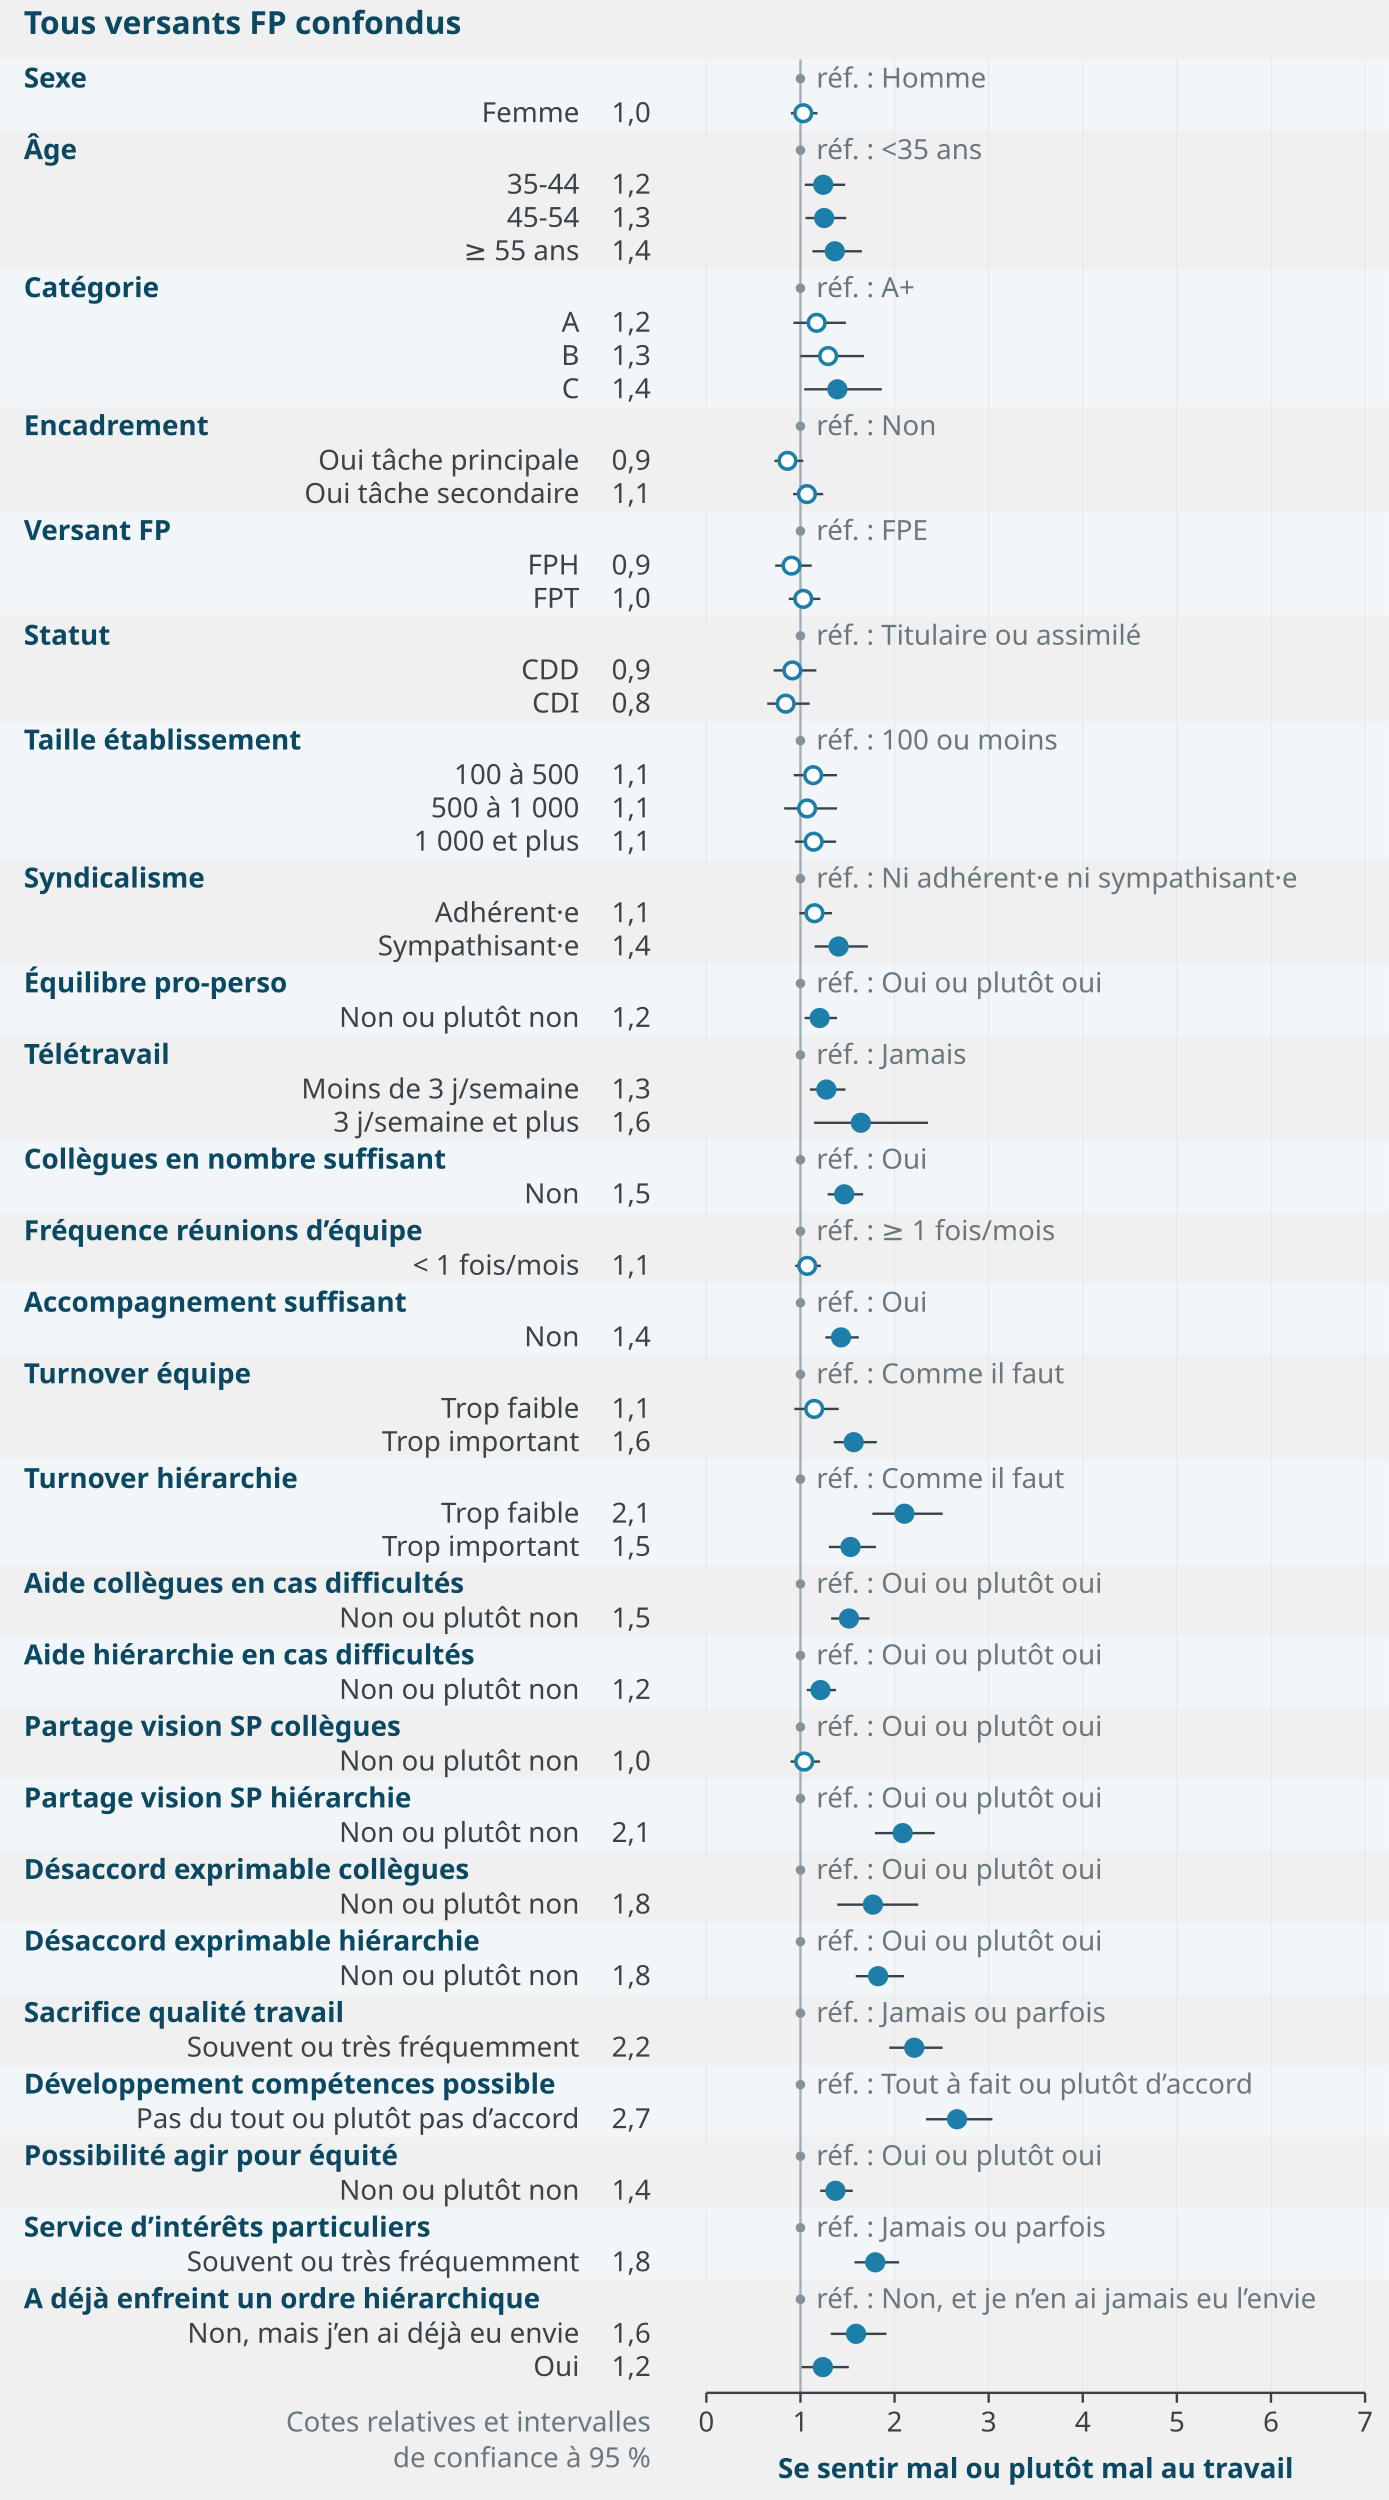
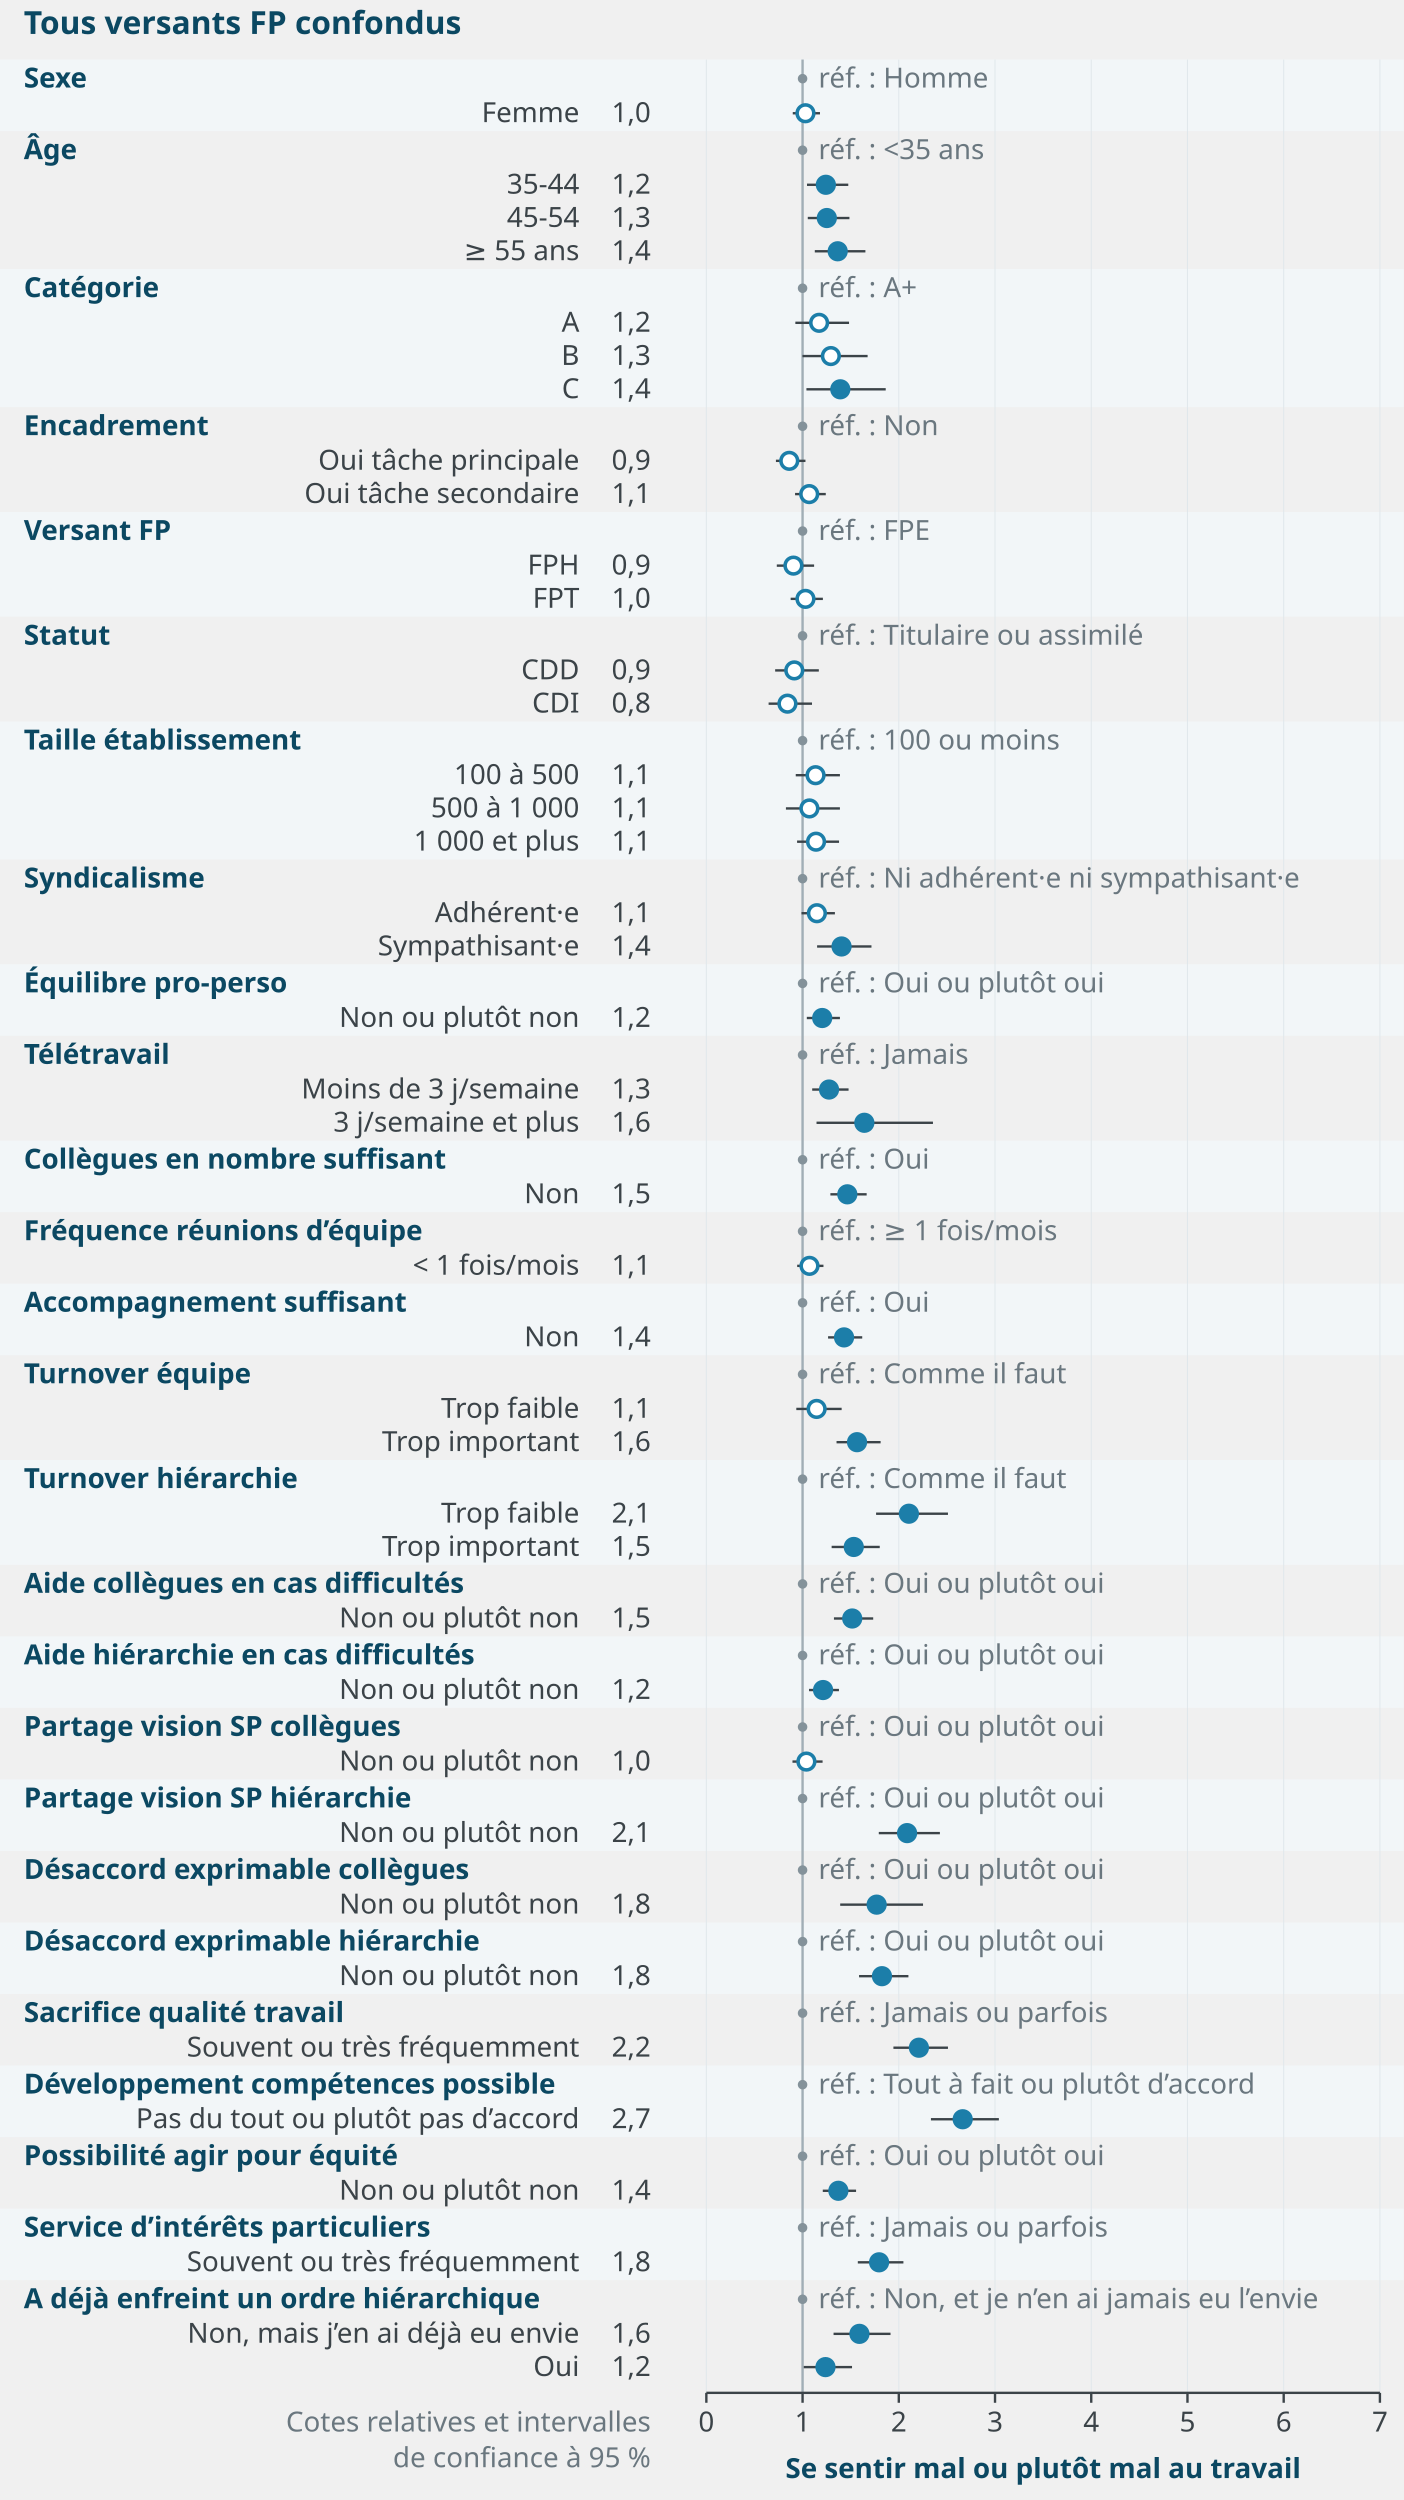
- <svg xmlns="http://www.w3.org/2000/svg" fill="currentColor" font-family="system-ui, sans-serif" font-size="10" text-anchor="middle" width="350pt" height="630pt" viewBox="0 0 350 630" style="font-family: Poppins-Regular, Poppins; font-size: 7px; background: none;">
+ <svg xmlns="http://www.w3.org/2000/svg" fill="currentColor" font-family="system-ui, sans-serif" font-size="10" text-anchor="middle" width="353.738pt" height="630pt" viewBox="0 0 353.738 630" style="font-family: Poppins-Regular, Poppins; font-size: 7px; background: none;">
  <g aria-label="rect" fill="#F2F6F8">
-     <rect x="0" y="15" width="350" height="18.027" />
-     <rect x="0" y="67.811" width="350" height="34.784" />
-     <rect x="0" y="129" width="350" height="26.405" />
-     <rect x="0" y="181.811" width="350" height="34.784" />
-     <rect x="0" y="243" width="350" height="18.027" />
-     <rect x="0" y="287.432" width="350" height="18.027" />
-     <rect x="0" y="323.486" width="350" height="18.027" />
-     <rect x="0" y="367.919" width="350" height="26.405" />
-     <rect x="0" y="412.351" width="350" height="18.027" />
-     <rect x="0" y="448.405" width="350" height="18.027" />
-     <rect x="0" y="484.459" width="350" height="18.027" />
-     <rect x="0" y="520.514" width="350" height="18.027" />
-     <rect x="0" y="556.568" width="350" height="18.027" />
+     <rect x="0" y="15" width="353.738" height="18.027" />
+     <rect x="0" y="67.811" width="353.738" height="34.784" />
+     <rect x="0" y="129" width="353.738" height="26.405" />
+     <rect x="0" y="181.811" width="353.738" height="34.784" />
+     <rect x="0" y="243" width="353.738" height="18.027" />
+     <rect x="0" y="287.432" width="353.738" height="18.027" />
+     <rect x="0" y="323.486" width="353.738" height="18.027" />
+     <rect x="0" y="367.919" width="353.738" height="26.405" />
+     <rect x="0" y="412.351" width="353.738" height="18.027" />
+     <rect x="0" y="448.405" width="353.738" height="18.027" />
+     <rect x="0" y="484.459" width="353.738" height="18.027" />
+     <rect x="0" y="520.514" width="353.738" height="18.027" />
+     <rect x="0" y="556.568" width="353.738" height="18.027" />
  </g>
  <g aria-label="rule" stroke="#E0E7EB" stroke-width="0.25">
    <line x1="178" x2="178" y1="15" y2="603" />
-     <line x1="225.429" x2="225.429" y1="15" y2="603" />
-     <line x1="249.143" x2="249.143" y1="15" y2="603" />
-     <line x1="272.857" x2="272.857" y1="15" y2="603" />
-     <line x1="296.571" x2="296.571" y1="15" y2="603" />
-     <line x1="320.286" x2="320.286" y1="15" y2="603" />
-     <line x1="344" x2="344" y1="15" y2="603" />
+     <line x1="226.497" x2="226.497" y1="15" y2="603" />
+     <line x1="250.745" x2="250.745" y1="15" y2="603" />
+     <line x1="274.993" x2="274.993" y1="15" y2="603" />
+     <line x1="299.241" x2="299.241" y1="15" y2="603" />
+     <line x1="323.49" x2="323.49" y1="15" y2="603" />
+     <line x1="347.738" x2="347.738" y1="15" y2="603" />
  </g>
  <g aria-label="rule" stroke="#A1AEB6" stroke-width="0.6">
-     <line x1="201.714" x2="201.714" y1="15" y2="603" />
+     <line x1="202.248" x2="202.248" y1="15" y2="603" />
  </g>
  <g aria-label="dot" fill="#84929A">
-     <circle cx="201.714" cy="19.824" r="1.2" />
-     <circle cx="201.714" cy="37.851" r="1.2" />
-     <circle cx="201.714" cy="72.635" r="1.2" />
-     <circle cx="201.714" cy="107.419" r="1.2" />
-     <circle cx="201.714" cy="133.824" r="1.2" />
-     <circle cx="201.714" cy="160.23" r="1.2" />
-     <circle cx="201.714" cy="186.635" r="1.2" />
-     <circle cx="201.714" cy="221.419" r="1.2" />
-     <circle cx="201.714" cy="247.824" r="1.2" />
-     <circle cx="201.714" cy="265.851" r="1.2" />
-     <circle cx="201.714" cy="292.257" r="1.2" />
-     <circle cx="201.714" cy="310.284" r="1.2" />
-     <circle cx="201.714" cy="328.311" r="1.2" />
-     <circle cx="201.714" cy="346.338" r="1.2" />
-     <circle cx="201.714" cy="372.743" r="1.2" />
-     <circle cx="201.714" cy="399.149" r="1.2" />
-     <circle cx="201.714" cy="417.176" r="1.2" />
-     <circle cx="201.714" cy="435.203" r="1.2" />
-     <circle cx="201.714" cy="453.23" r="1.2" />
-     <circle cx="201.714" cy="471.257" r="1.2" />
-     <circle cx="201.714" cy="489.284" r="1.2" />
-     <circle cx="201.714" cy="507.311" r="1.2" />
-     <circle cx="201.714" cy="525.338" r="1.2" />
-     <circle cx="201.714" cy="543.365" r="1.2" />
-     <circle cx="201.714" cy="561.392" r="1.2" />
-     <circle cx="201.714" cy="579.419" r="1.2" />
+     <circle cx="202.248" cy="19.824" r="1.2" />
+     <circle cx="202.248" cy="37.851" r="1.2" />
+     <circle cx="202.248" cy="72.635" r="1.2" />
+     <circle cx="202.248" cy="107.419" r="1.2" />
+     <circle cx="202.248" cy="133.824" r="1.2" />
+     <circle cx="202.248" cy="160.23" r="1.2" />
+     <circle cx="202.248" cy="186.635" r="1.2" />
+     <circle cx="202.248" cy="221.419" r="1.2" />
+     <circle cx="202.248" cy="247.824" r="1.2" />
+     <circle cx="202.248" cy="265.851" r="1.2" />
+     <circle cx="202.248" cy="292.257" r="1.2" />
+     <circle cx="202.248" cy="310.284" r="1.2" />
+     <circle cx="202.248" cy="328.311" r="1.2" />
+     <circle cx="202.248" cy="346.338" r="1.2" />
+     <circle cx="202.248" cy="372.743" r="1.2" />
+     <circle cx="202.248" cy="399.149" r="1.2" />
+     <circle cx="202.248" cy="417.176" r="1.2" />
+     <circle cx="202.248" cy="435.203" r="1.2" />
+     <circle cx="202.248" cy="453.23" r="1.2" />
+     <circle cx="202.248" cy="471.257" r="1.2" />
+     <circle cx="202.248" cy="489.284" r="1.2" />
+     <circle cx="202.248" cy="507.311" r="1.2" />
+     <circle cx="202.248" cy="525.338" r="1.2" />
+     <circle cx="202.248" cy="543.365" r="1.2" />
+     <circle cx="202.248" cy="561.392" r="1.2" />
+     <circle cx="202.248" cy="579.419" r="1.2" />
  </g>
  <g aria-label="rule" stroke="#3B4348" stroke-width="0.6">
-     <line x1="199.295" x2="206.007" y1="28.538" y2="28.538" />
-     <line x1="202.805" x2="212.979" y1="46.565" y2="46.565" />
-     <line x1="202.995" x2="213.263" y1="54.943" y2="54.943" />
-     <line x1="204.726" x2="217.2" y1="63.322" y2="63.322" />
-     <line x1="199.936" x2="213.168" y1="81.349" y2="81.349" />
-     <line x1="201.691" x2="217.745" y1="89.727" y2="89.727" />
-     <line x1="202.663" x2="222.203" y1="98.105" y2="98.105" />
-     <line x1="195.145" x2="202.426" y1="116.132" y2="116.132" />
-     <line x1="199.865" x2="207.429" y1="124.511" y2="124.511" />
-     <line x1="195.359" x2="204.56" y1="142.538" y2="142.538" />
-     <line x1="198.774" x2="206.718" y1="150.916" y2="150.916" />
-     <line x1="194.956" x2="205.722" y1="168.943" y2="168.943" />
-     <line x1="193.343" x2="204.038" y1="177.322" y2="177.322" />
-     <line x1="200.031" x2="210.915" y1="195.349" y2="195.349" />
-     <line x1="197.612" x2="210.915" y1="203.727" y2="203.727" />
-     <line x1="200.363" x2="210.702" y1="212.105" y2="212.105" />
-     <line x1="201.453" x2="209.682" y1="230.132" y2="230.132" />
-     <line x1="205.295" x2="218.694" y1="238.511" y2="238.511" />
-     <line x1="202.758" x2="210.915" y1="256.538" y2="256.538" />
-     <line x1="204.086" x2="213.05" y1="274.565" y2="274.565" />
-     <line x1="205.153" x2="233.847" y1="282.943" y2="282.943" />
-     <line x1="208.568" x2="217.508" y1="300.97" y2="300.97" />
-     <line x1="200.386" x2="206.86" y1="318.997" y2="318.997" />
-     <line x1="207.999" x2="216.417" y1="337.024" y2="337.024" />
-     <line x1="200.173" x2="211.342" y1="355.051" y2="355.051" />
-     <line x1="210.085" x2="220.947" y1="363.43" y2="363.43" />
-     <line x1="219.832" x2="237.547" y1="381.457" y2="381.457" />
-     <line x1="208.876" x2="220.733" y1="389.835" y2="389.835" />
-     <line x1="209.445" x2="219.121" y1="407.862" y2="407.862" />
-     <line x1="203.303" x2="210.678" y1="425.889" y2="425.889" />
-     <line x1="199.224" x2="206.647" y1="443.916" y2="443.916" />
-     <line x1="220.496" x2="235.555" y1="461.943" y2="461.943" />
-     <line x1="210.987" x2="231.405" y1="479.97" y2="479.97" />
-     <line x1="215.635" x2="227.8" y1="497.997" y2="497.997" />
-     <line x1="224.101" x2="237.547" y1="516.024" y2="516.024" />
-     <line x1="233.349" x2="250.091" y1="534.051" y2="534.051" />
-     <line x1="206.694" x2="214.899" y1="552.078" y2="552.078" />
-     <line x1="215.326" x2="226.567" y1="570.105" y2="570.105" />
-     <line x1="209.35" x2="223.389" y1="588.132" y2="588.132" />
-     <line x1="201.999" x2="213.903" y1="596.511" y2="596.511" />
+     <line x1="199.775" x2="206.637" y1="28.538" y2="28.538" />
+     <line x1="203.364" x2="213.766" y1="46.565" y2="46.565" />
+     <line x1="203.558" x2="214.057" y1="54.943" y2="54.943" />
+     <line x1="205.328" x2="218.082" y1="63.322" y2="63.322" />
+     <line x1="200.43" x2="213.96" y1="81.349" y2="81.349" />
+     <line x1="202.224" x2="218.64" y1="89.727" y2="89.727" />
+     <line x1="203.218" x2="223.199" y1="98.105" y2="98.105" />
+     <line x1="195.532" x2="202.976" y1="116.132" y2="116.132" />
+     <line x1="200.357" x2="208.092" y1="124.511" y2="124.511" />
+     <line x1="195.75" x2="205.158" y1="142.538" y2="142.538" />
+     <line x1="199.241" x2="207.365" y1="150.916" y2="150.916" />
+     <line x1="195.338" x2="206.346" y1="168.943" y2="168.943" />
+     <line x1="193.689" x2="204.625" y1="177.322" y2="177.322" />
+     <line x1="200.527" x2="211.657" y1="195.349" y2="195.349" />
+     <line x1="198.053" x2="211.657" y1="203.727" y2="203.727" />
+     <line x1="200.866" x2="211.438" y1="212.105" y2="212.105" />
+     <line x1="201.982" x2="210.396" y1="230.132" y2="230.132" />
+     <line x1="205.91" x2="219.61" y1="238.511" y2="238.511" />
+     <line x1="203.315" x2="211.657" y1="256.538" y2="256.538" />
+     <line x1="204.673" x2="213.839" y1="274.565" y2="274.565" />
+     <line x1="205.764" x2="235.105" y1="282.943" y2="282.943" />
+     <line x1="209.256" x2="218.398" y1="300.97" y2="300.97" />
+     <line x1="200.89" x2="207.51" y1="318.997" y2="318.997" />
+     <line x1="208.674" x2="217.282" y1="337.024" y2="337.024" />
+     <line x1="200.672" x2="212.093" y1="355.051" y2="355.051" />
+     <line x1="210.808" x2="221.914" y1="363.43" y2="363.43" />
+     <line x1="220.774" x2="238.887" y1="381.457" y2="381.457" />
+     <line x1="209.571" x2="221.695" y1="389.835" y2="389.835" />
+     <line x1="210.153" x2="220.047" y1="407.862" y2="407.862" />
+     <line x1="203.873" x2="211.414" y1="425.889" y2="425.889" />
+     <line x1="199.702" x2="207.292" y1="443.916" y2="443.916" />
+     <line x1="221.453" x2="236.851" y1="461.943" y2="461.943" />
+     <line x1="211.729" x2="232.607" y1="479.97" y2="479.97" />
+     <line x1="216.482" x2="228.921" y1="497.997" y2="497.997" />
+     <line x1="225.139" x2="238.887" y1="516.024" y2="516.024" />
+     <line x1="234.595" x2="251.715" y1="534.051" y2="534.051" />
+     <line x1="207.34" x2="215.73" y1="552.078" y2="552.078" />
+     <line x1="216.167" x2="227.66" y1="570.105" y2="570.105" />
+     <line x1="210.056" x2="224.411" y1="588.132" y2="588.132" />
+     <line x1="202.539" x2="214.712" y1="596.511" y2="596.511" />
  </g>
  <g aria-label="dot" stroke="#1C7EA9" stroke-width="0.9">
-     <circle cx="202.426" cy="28.538" r="2.1" fill="#FFFFFF" />
-     <circle cx="207.453" cy="46.565" r="2.1" fill="#1C7EA9" />
-     <circle cx="207.69" cy="54.943" r="2.1" fill="#1C7EA9" />
-     <circle cx="210.37" cy="63.322" r="2.1" fill="#1C7EA9" />
-     <circle cx="205.793" cy="81.349" r="2.1" fill="#FFFFFF" />
-     <circle cx="208.686" cy="89.727" r="2.1" fill="#FFFFFF" />
-     <circle cx="211.01" cy="98.105" r="2.1" fill="#1C7EA9" />
-     <circle cx="198.442" cy="116.132" r="2.1" fill="#FFFFFF" />
-     <circle cx="203.351" cy="124.511" r="2.1" fill="#FFFFFF" />
-     <circle cx="199.461" cy="142.538" r="2.1" fill="#FFFFFF" />
-     <circle cx="202.426" cy="150.916" r="2.1" fill="#FFFFFF" />
-     <circle cx="199.675" cy="168.943" r="2.1" fill="#FFFFFF" />
-     <circle cx="197.991" cy="177.322" r="2.1" fill="#FFFFFF" />
-     <circle cx="204.916" cy="195.349" r="2.1" fill="#FFFFFF" />
-     <circle cx="203.398" cy="203.727" r="2.1" fill="#FFFFFF" />
-     <circle cx="205.034" cy="212.105" r="2.1" fill="#FFFFFF" />
-     <circle cx="205.248" cy="230.132" r="2.1" fill="#FFFFFF" />
-     <circle cx="211.319" cy="238.511" r="2.1" fill="#1C7EA9" />
-     <circle cx="206.552" cy="256.538" r="2.1" fill="#1C7EA9" />
-     <circle cx="208.236" cy="274.565" r="2.1" fill="#1C7EA9" />
-     <circle cx="216.939" cy="282.943" r="2.1" fill="#1C7EA9" />
-     <circle cx="212.741" cy="300.97" r="2.1" fill="#1C7EA9" />
-     <circle cx="203.422" cy="318.997" r="2.1" fill="#FFFFFF" />
-     <circle cx="211.935" cy="337.024" r="2.1" fill="#1C7EA9" />
-     <circle cx="205.177" cy="355.051" r="2.1" fill="#FFFFFF" />
-     <circle cx="215.137" cy="363.43" r="2.1" fill="#1C7EA9" />
-     <circle cx="227.919" cy="381.457" r="2.1" fill="#1C7EA9" />
-     <circle cx="214.33" cy="389.835" r="2.1" fill="#1C7EA9" />
-     <circle cx="213.951" cy="407.862" r="2.1" fill="#1C7EA9" />
-     <circle cx="206.765" cy="425.889" r="2.1" fill="#1C7EA9" />
-     <circle cx="202.663" cy="443.916" r="2.1" fill="#FFFFFF" />
-     <circle cx="227.468" cy="461.943" r="2.1" fill="#1C7EA9" />
-     <circle cx="219.974" cy="479.97" r="2.1" fill="#1C7EA9" />
-     <circle cx="221.279" cy="497.997" r="2.1" fill="#1C7EA9" />
-     <circle cx="230.385" cy="516.024" r="2.1" fill="#1C7EA9" />
-     <circle cx="241.175" cy="534.051" r="2.1" fill="#1C7EA9" />
-     <circle cx="210.536" cy="552.078" r="2.1" fill="#1C7EA9" />
-     <circle cx="220.567" cy="570.105" r="2.1" fill="#1C7EA9" />
-     <circle cx="215.729" cy="588.132" r="2.1" fill="#1C7EA9" />
-     <circle cx="207.358" cy="596.511" r="2.1" fill="#1C7EA9" />
+     <circle cx="202.976" cy="28.538" r="2.1" fill="#FFFFFF" />
+     <circle cx="208.116" cy="46.565" r="2.1" fill="#1C7EA9" />
+     <circle cx="208.359" cy="54.943" r="2.1" fill="#1C7EA9" />
+     <circle cx="211.099" cy="63.322" r="2.1" fill="#1C7EA9" />
+     <circle cx="206.419" cy="81.349" r="2.1" fill="#FFFFFF" />
+     <circle cx="209.377" cy="89.727" r="2.1" fill="#FFFFFF" />
+     <circle cx="211.754" cy="98.105" r="2.1" fill="#1C7EA9" />
+     <circle cx="198.902" cy="116.132" r="2.1" fill="#FFFFFF" />
+     <circle cx="203.921" cy="124.511" r="2.1" fill="#FFFFFF" />
+     <circle cx="199.945" cy="142.538" r="2.1" fill="#FFFFFF" />
+     <circle cx="202.976" cy="150.916" r="2.1" fill="#FFFFFF" />
+     <circle cx="200.163" cy="168.943" r="2.1" fill="#FFFFFF" />
+     <circle cx="198.441" cy="177.322" r="2.1" fill="#FFFFFF" />
+     <circle cx="205.522" cy="195.349" r="2.1" fill="#FFFFFF" />
+     <circle cx="203.97" cy="203.727" r="2.1" fill="#FFFFFF" />
+     <circle cx="205.643" cy="212.105" r="2.1" fill="#FFFFFF" />
+     <circle cx="205.861" cy="230.132" r="2.1" fill="#FFFFFF" />
+     <circle cx="212.069" cy="238.511" r="2.1" fill="#1C7EA9" />
+     <circle cx="207.195" cy="256.538" r="2.1" fill="#1C7EA9" />
+     <circle cx="208.917" cy="274.565" r="2.1" fill="#1C7EA9" />
+     <circle cx="217.816" cy="282.943" r="2.1" fill="#1C7EA9" />
+     <circle cx="213.524" cy="300.97" r="2.1" fill="#1C7EA9" />
+     <circle cx="203.994" cy="318.997" r="2.1" fill="#FFFFFF" />
+     <circle cx="212.699" cy="337.024" r="2.1" fill="#1C7EA9" />
+     <circle cx="205.789" cy="355.051" r="2.1" fill="#FFFFFF" />
+     <circle cx="215.973" cy="363.43" r="2.1" fill="#1C7EA9" />
+     <circle cx="229.043" cy="381.457" r="2.1" fill="#1C7EA9" />
+     <circle cx="215.148" cy="389.835" r="2.1" fill="#1C7EA9" />
+     <circle cx="214.76" cy="407.862" r="2.1" fill="#1C7EA9" />
+     <circle cx="207.413" cy="425.889" r="2.1" fill="#1C7EA9" />
+     <circle cx="203.218" cy="443.916" r="2.1" fill="#FFFFFF" />
+     <circle cx="228.582" cy="461.943" r="2.1" fill="#1C7EA9" />
+     <circle cx="220.919" cy="479.97" r="2.1" fill="#1C7EA9" />
+     <circle cx="222.253" cy="497.997" r="2.1" fill="#1C7EA9" />
+     <circle cx="231.564" cy="516.024" r="2.1" fill="#1C7EA9" />
+     <circle cx="242.597" cy="534.051" r="2.1" fill="#1C7EA9" />
+     <circle cx="211.269" cy="552.078" r="2.1" fill="#1C7EA9" />
+     <circle cx="221.526" cy="570.105" r="2.1" fill="#1C7EA9" />
+     <circle cx="216.579" cy="588.132" r="2.1" fill="#1C7EA9" />
+     <circle cx="208.019" cy="596.511" r="2.1" fill="#1C7EA9" />
  </g>
  <g aria-label="text" fill="#0B4862" text-anchor="start" font-family="Poppins-Bold, Poppins" font-size="7" font-weight="700">
    <text y="0.32em" transform="translate(6,19.82432)">Sexe</text>
    <text y="0.32em" transform="translate(6,37.85135)">Âge</text>
    <text y="0.32em" transform="translate(6,72.63514)">Catégorie</text>
    <text y="0.32em" transform="translate(6,107.4189)">Encadrement</text>
    <text y="0.32em" transform="translate(6,133.8243)">Versant FP</text>
    <text y="0.32em" transform="translate(6,160.2297)">Statut</text>
    <text y="0.32em" transform="translate(6,186.6351)">Taille établissement</text>
    <text y="0.32em" transform="translate(6,221.4189)">Syndicalisme</text>
    <text y="0.32em" transform="translate(6,247.8243)">Équilibre pro-perso</text>
    <text y="0.32em" transform="translate(6,265.8514)">Télétravail</text>
    <text y="0.32em" transform="translate(6,292.2568)">Collègues en nombre suffisant</text>
    <text y="0.32em" transform="translate(6,310.2838)">Fréquence réunions d’équipe</text>
    <text y="0.32em" transform="translate(6,328.3108)">Accompagnement suffisant</text>
    <text y="0.32em" transform="translate(6,346.3378)">Turnover équipe</text>
    <text y="0.32em" transform="translate(6,372.7432)">Turnover hiérarchie</text>
    <text y="0.32em" transform="translate(6,399.1486)">Aide collègues en cas difficultés</text>
    <text y="0.32em" transform="translate(6,417.1757)">Aide hiérarchie en cas difficultés</text>
    <text y="0.32em" transform="translate(6,435.2027)">Partage vision SP collègues</text>
    <text y="0.32em" transform="translate(6,453.2297)">Partage vision SP hiérarchie</text>
    <text y="0.32em" transform="translate(6,471.2568)">Désaccord exprimable collègues</text>
    <text y="0.32em" transform="translate(6,489.2838)">Désaccord exprimable hiérarchie</text>
    <text y="0.32em" transform="translate(6,507.3108)">Sacrifice qualité travail</text>
    <text y="0.32em" transform="translate(6,525.3378)">Développement compétences possible</text>
    <text y="0.32em" transform="translate(6,543.3649)">Possibilité agir pour équité</text>
    <text y="0.32em" transform="translate(6,561.3919)">Service d’intérêts particuliers</text>
    <text y="0.32em" transform="translate(6,579.4189)">A déjà enfreint un ordre hiérarchique</text>
  </g>
  <g aria-label="text" fill="#6A777F" text-anchor="start" font-size="7">
-     <text y="0.32em" transform="translate(205.7143,19.82432)">réf. : Homme</text>
-     <text y="0.32em" transform="translate(205.7143,37.85135)">réf. : &lt;35 ans</text>
-     <text y="0.32em" transform="translate(205.7143,72.63514)">réf. : A+</text>
-     <text y="0.32em" transform="translate(205.7143,107.4189)">réf. : Non</text>
-     <text y="0.32em" transform="translate(205.7143,133.8243)">réf. : FPE</text>
-     <text y="0.32em" transform="translate(205.7143,160.2297)">réf. : Titulaire ou assimilé</text>
-     <text y="0.32em" transform="translate(205.7143,186.6351)">réf. : 100 ou moins</text>
-     <text y="0.32em" transform="translate(205.7143,221.4189)">réf. : Ni adhérent·e ni sympathisant·e</text>
-     <text y="0.32em" transform="translate(205.7143,247.8243)">réf. : Oui ou plutôt oui</text>
-     <text y="0.32em" transform="translate(205.7143,265.8514)">réf. : Jamais</text>
-     <text y="0.32em" transform="translate(205.7143,292.2568)">réf. : Oui</text>
-     <text y="0.32em" transform="translate(205.7143,310.2838)">réf. : ≥ 1 fois/mois</text>
-     <text y="0.32em" transform="translate(205.7143,328.3108)">réf. : Oui</text>
-     <text y="0.32em" transform="translate(205.7143,346.3378)">réf. : Comme il faut</text>
-     <text y="0.32em" transform="translate(205.7143,372.7432)">réf. : Comme il faut</text>
-     <text y="0.32em" transform="translate(205.7143,399.1486)">réf. : Oui ou plutôt oui</text>
-     <text y="0.32em" transform="translate(205.7143,417.1757)">réf. : Oui ou plutôt oui</text>
-     <text y="0.32em" transform="translate(205.7143,435.2027)">réf. : Oui ou plutôt oui</text>
-     <text y="0.32em" transform="translate(205.7143,453.2297)">réf. : Oui ou plutôt oui</text>
-     <text y="0.32em" transform="translate(205.7143,471.2568)">réf. : Oui ou plutôt oui</text>
-     <text y="0.32em" transform="translate(205.7143,489.2838)">réf. : Oui ou plutôt oui</text>
-     <text y="0.32em" transform="translate(205.7143,507.3108)">réf. : Jamais ou parfois</text>
-     <text y="0.32em" transform="translate(205.7143,525.3378)">réf. : Tout à fait ou plutôt d’accord</text>
-     <text y="0.32em" transform="translate(205.7143,543.3649)">réf. : Oui ou plutôt oui</text>
-     <text y="0.32em" transform="translate(205.7143,561.3919)">réf. : Jamais ou parfois</text>
-     <text y="0.32em" transform="translate(205.7143,579.4189)">réf. : Non, et je n’en ai jamais eu l’envie</text>
+     <text y="0.32em" transform="translate(206.2483,19.82432)">réf. : Homme</text>
+     <text y="0.32em" transform="translate(206.2483,37.85135)">réf. : &lt;35 ans</text>
+     <text y="0.32em" transform="translate(206.2483,72.63514)">réf. : A+</text>
+     <text y="0.32em" transform="translate(206.2483,107.4189)">réf. : Non</text>
+     <text y="0.32em" transform="translate(206.2483,133.8243)">réf. : FPE</text>
+     <text y="0.32em" transform="translate(206.2483,160.2297)">réf. : Titulaire ou assimilé</text>
+     <text y="0.32em" transform="translate(206.2483,186.6351)">réf. : 100 ou moins</text>
+     <text y="0.32em" transform="translate(206.2483,221.4189)">réf. : Ni adhérent·e ni sympathisant·e</text>
+     <text y="0.32em" transform="translate(206.2483,247.8243)">réf. : Oui ou plutôt oui</text>
+     <text y="0.32em" transform="translate(206.2483,265.8514)">réf. : Jamais</text>
+     <text y="0.32em" transform="translate(206.2483,292.2568)">réf. : Oui</text>
+     <text y="0.32em" transform="translate(206.2483,310.2838)">réf. : ≥ 1 fois/mois</text>
+     <text y="0.32em" transform="translate(206.2483,328.3108)">réf. : Oui</text>
+     <text y="0.32em" transform="translate(206.2483,346.3378)">réf. : Comme il faut</text>
+     <text y="0.32em" transform="translate(206.2483,372.7432)">réf. : Comme il faut</text>
+     <text y="0.32em" transform="translate(206.2483,399.1486)">réf. : Oui ou plutôt oui</text>
+     <text y="0.32em" transform="translate(206.2483,417.1757)">réf. : Oui ou plutôt oui</text>
+     <text y="0.32em" transform="translate(206.2483,435.2027)">réf. : Oui ou plutôt oui</text>
+     <text y="0.32em" transform="translate(206.2483,453.2297)">réf. : Oui ou plutôt oui</text>
+     <text y="0.32em" transform="translate(206.2483,471.2568)">réf. : Oui ou plutôt oui</text>
+     <text y="0.32em" transform="translate(206.2483,489.2838)">réf. : Oui ou plutôt oui</text>
+     <text y="0.32em" transform="translate(206.2483,507.3108)">réf. : Jamais ou parfois</text>
+     <text y="0.32em" transform="translate(206.2483,525.3378)">réf. : Tout à fait ou plutôt d’accord</text>
+     <text y="0.32em" transform="translate(206.2483,543.3649)">réf. : Oui ou plutôt oui</text>
+     <text y="0.32em" transform="translate(206.2483,561.3919)">réf. : Jamais ou parfois</text>
+     <text y="0.32em" transform="translate(206.2483,579.4189)">réf. : Non, et je n’en ai jamais eu l’envie</text>
  </g>
  <g aria-label="text" fill="#3B4348" text-anchor="end" font-size="7">
    <text y="0.32em" transform="translate(146,28.53784)">Femme</text>
    <text y="0.32em" transform="translate(146,46.56486)">35-44</text>
    <text y="0.32em" transform="translate(146,54.94324)">45-54</text>
    <text y="0.32em" transform="translate(146,63.32162)">≥ 55 ans</text>
    <text y="0.32em" transform="translate(146,81.34865)">A</text>
    <text y="0.32em" transform="translate(146,89.72703)">B</text>
    <text y="0.32em" transform="translate(146,98.10541)">C</text>
    <text y="0.32em" transform="translate(146,116.1324)">Oui tâche principale</text>
    <text y="0.32em" transform="translate(146,124.5108)">Oui tâche secondaire</text>
    <text y="0.32em" transform="translate(146,142.5378)">FPH</text>
    <text y="0.32em" transform="translate(146,150.9162)">FPT</text>
    <text y="0.32em" transform="translate(146,168.9432)">CDD</text>
    <text y="0.32em" transform="translate(146,177.3216)">CDI</text>
    <text y="0.32em" transform="translate(146,195.3486)">100 à 500</text>
    <text y="0.32em" transform="translate(146,203.727)">500 à 1 000</text>
    <text y="0.32em" transform="translate(146,212.1054)">1 000 et plus</text>
    <text y="0.32em" transform="translate(146,230.1324)">Adhérent·e</text>
    <text y="0.32em" transform="translate(146,238.5108)">Sympathisant·e</text>
    <text y="0.32em" transform="translate(146,256.5378)">Non ou plutôt non</text>
    <text y="0.32em" transform="translate(146,274.5649)">Moins de 3 j/semaine</text>
    <text y="0.32em" transform="translate(146,282.9432)">3 j/semaine et plus</text>
    <text y="0.32em" transform="translate(146,300.9703)">Non</text>
    <text y="0.32em" transform="translate(146,318.9973)">&lt; 1 fois/mois</text>
    <text y="0.32em" transform="translate(146,337.0243)">Non</text>
    <text y="0.32em" transform="translate(146,355.0514)">Trop faible</text>
    <text y="0.32em" transform="translate(146,363.4297)">Trop important</text>
    <text y="0.32em" transform="translate(146,381.4568)">Trop faible</text>
    <text y="0.32em" transform="translate(146,389.8351)">Trop important</text>
    <text y="0.32em" transform="translate(146,407.8622)">Non ou plutôt non</text>
    <text y="0.32em" transform="translate(146,425.8892)">Non ou plutôt non</text>
    <text y="0.32em" transform="translate(146,443.9162)">Non ou plutôt non</text>
    <text y="0.32em" transform="translate(146,461.9432)">Non ou plutôt non</text>
    <text y="0.32em" transform="translate(146,479.9703)">Non ou plutôt non</text>
    <text y="0.32em" transform="translate(146,497.9973)">Non ou plutôt non</text>
    <text y="0.32em" transform="translate(146,516.0243)">Souvent ou très fréquemment</text>
    <text y="0.32em" transform="translate(146,534.0514)">Pas du tout ou plutôt pas d’accord</text>
    <text y="0.32em" transform="translate(146,552.0784)">Non ou plutôt non</text>
    <text y="0.32em" transform="translate(146,570.1054)">Souvent ou très fréquemment</text>
    <text y="0.32em" transform="translate(146,588.1324)">Non, mais j’en ai déjà eu envie</text>
    <text y="0.32em" transform="translate(146,596.5108)">Oui</text>
  </g>
  <g aria-label="text" fill="#3B4348" text-anchor="end" font-size="7">
    <text y="0.32em" transform="translate(164,28.53784)">1,0</text>
    <text y="0.32em" transform="translate(164,46.56486)">1,2</text>
    <text y="0.32em" transform="translate(164,54.94324)">1,3</text>
    <text y="0.32em" transform="translate(164,63.32162)">1,4</text>
    <text y="0.32em" transform="translate(164,81.34865)">1,2</text>
    <text y="0.32em" transform="translate(164,89.72703)">1,3</text>
    <text y="0.32em" transform="translate(164,98.10541)">1,4</text>
    <text y="0.32em" transform="translate(164,116.1324)">0,9</text>
    <text y="0.32em" transform="translate(164,124.5108)">1,1</text>
    <text y="0.32em" transform="translate(164,142.5378)">0,9</text>
    <text y="0.32em" transform="translate(164,150.9162)">1,0</text>
    <text y="0.32em" transform="translate(164,168.9432)">0,9</text>
    <text y="0.32em" transform="translate(164,177.3216)">0,8</text>
    <text y="0.32em" transform="translate(164,195.3486)">1,1</text>
    <text y="0.32em" transform="translate(164,203.727)">1,1</text>
    <text y="0.32em" transform="translate(164,212.1054)">1,1</text>
    <text y="0.32em" transform="translate(164,230.1324)">1,1</text>
    <text y="0.32em" transform="translate(164,238.5108)">1,4</text>
    <text y="0.32em" transform="translate(164,256.5378)">1,2</text>
    <text y="0.32em" transform="translate(164,274.5649)">1,3</text>
    <text y="0.32em" transform="translate(164,282.9432)">1,6</text>
    <text y="0.32em" transform="translate(164,300.9703)">1,5</text>
    <text y="0.32em" transform="translate(164,318.9973)">1,1</text>
    <text y="0.32em" transform="translate(164,337.0243)">1,4</text>
    <text y="0.32em" transform="translate(164,355.0514)">1,1</text>
    <text y="0.32em" transform="translate(164,363.4297)">1,6</text>
    <text y="0.32em" transform="translate(164,381.4568)">2,1</text>
    <text y="0.32em" transform="translate(164,389.8351)">1,5</text>
    <text y="0.32em" transform="translate(164,407.8622)">1,5</text>
    <text y="0.32em" transform="translate(164,425.8892)">1,2</text>
    <text y="0.32em" transform="translate(164,443.9162)">1,0</text>
    <text y="0.32em" transform="translate(164,461.9432)">2,1</text>
    <text y="0.32em" transform="translate(164,479.9703)">1,8</text>
    <text y="0.32em" transform="translate(164,497.9973)">1,8</text>
    <text y="0.32em" transform="translate(164,516.0243)">2,2</text>
    <text y="0.32em" transform="translate(164,534.0514)">2,7</text>
    <text y="0.32em" transform="translate(164,552.0784)">1,4</text>
    <text y="0.32em" transform="translate(164,570.1054)">1,8</text>
    <text y="0.32em" transform="translate(164,588.1324)">1,6</text>
    <text y="0.32em" transform="translate(164,596.5108)">1,2</text>
  </g>
  <g aria-label="text" fill="#0B4862" text-anchor="start" font-family="Poppins-Bold, Poppins" font-size="8" font-weight="700">
    <text y="0.32em" transform="translate(6,6)">Tous versants FP confondus</text>
  </g>
  <g aria-label="rule" stroke="#3B4348" stroke-width="0.6">
-     <line x1="178" x2="344" y1="603" y2="603" />
+     <line x1="178" x2="347.738" y1="603" y2="603" />
  </g>
  <g aria-label="rule" stroke="#3B4348" stroke-width="0.6">
    <line x1="178" x2="178" y1="603" y2="605.5" />
-     <line x1="201.714" x2="201.714" y1="603" y2="605.5" />
-     <line x1="225.429" x2="225.429" y1="603" y2="605.5" />
-     <line x1="249.143" x2="249.143" y1="603" y2="605.5" />
-     <line x1="272.857" x2="272.857" y1="603" y2="605.5" />
-     <line x1="296.571" x2="296.571" y1="603" y2="605.5" />
-     <line x1="320.286" x2="320.286" y1="603" y2="605.5" />
-     <line x1="344" x2="344" y1="603" y2="605.5" />
+     <line x1="202.248" x2="202.248" y1="603" y2="605.5" />
+     <line x1="226.497" x2="226.497" y1="603" y2="605.5" />
+     <line x1="250.745" x2="250.745" y1="603" y2="605.5" />
+     <line x1="274.993" x2="274.993" y1="603" y2="605.5" />
+     <line x1="299.241" x2="299.241" y1="603" y2="605.5" />
+     <line x1="323.49" x2="323.49" y1="603" y2="605.5" />
+     <line x1="347.738" x2="347.738" y1="603" y2="605.5" />
  </g>
  <g aria-label="text" fill="#3B4348" font-size="7">
    <text y="0.32em" transform="translate(178,610.5)">0</text>
-     <text y="0.32em" transform="translate(201.7143,610.5)">1</text>
-     <text y="0.32em" transform="translate(225.4286,610.5)">2</text>
-     <text y="0.32em" transform="translate(249.1429,610.5)">3</text>
-     <text y="0.32em" transform="translate(272.8571,610.5)">4</text>
-     <text y="0.32em" transform="translate(296.5714,610.5)">5</text>
-     <text y="0.32em" transform="translate(320.2857,610.5)">6</text>
-     <text y="0.32em" transform="translate(344,610.5)">7</text>
+     <text y="0.32em" transform="translate(202.2483,610.5)">1</text>
+     <text y="0.32em" transform="translate(226.4966,610.5)">2</text>
+     <text y="0.32em" transform="translate(250.7449,610.5)">3</text>
+     <text y="0.32em" transform="translate(274.9931,610.5)">4</text>
+     <text y="0.32em" transform="translate(299.2414,610.5)">5</text>
+     <text y="0.32em" transform="translate(323.4897,610.5)">6</text>
+     <text y="0.32em" transform="translate(347.738,610.5)">7</text>
  </g>
  <g aria-label="text" fill="#6A777F" text-anchor="end" font-size="7">
    <text y="0.32em" transform="translate(164,610.5)">Cotes relatives et intervalles</text>
  </g>
  <g aria-label="text" fill="#6A777F" text-anchor="end" font-size="7">
    <text y="0.32em" transform="translate(164,619.5)">de confiance à 95 %</text>
  </g>
  <g aria-label="text" fill="#0B4862" font-family="Poppins-Bold, Poppins" font-size="7" font-weight="700" transform="translate(0,-3.5)">
-     <text y="0.71em" transform="translate(261,623)">Se sentir mal ou plutôt mal au travail</text>
+     <text y="0.71em" transform="translate(262.869,623)">Se sentir mal ou plutôt mal au travail</text>
  </g>
</svg>
